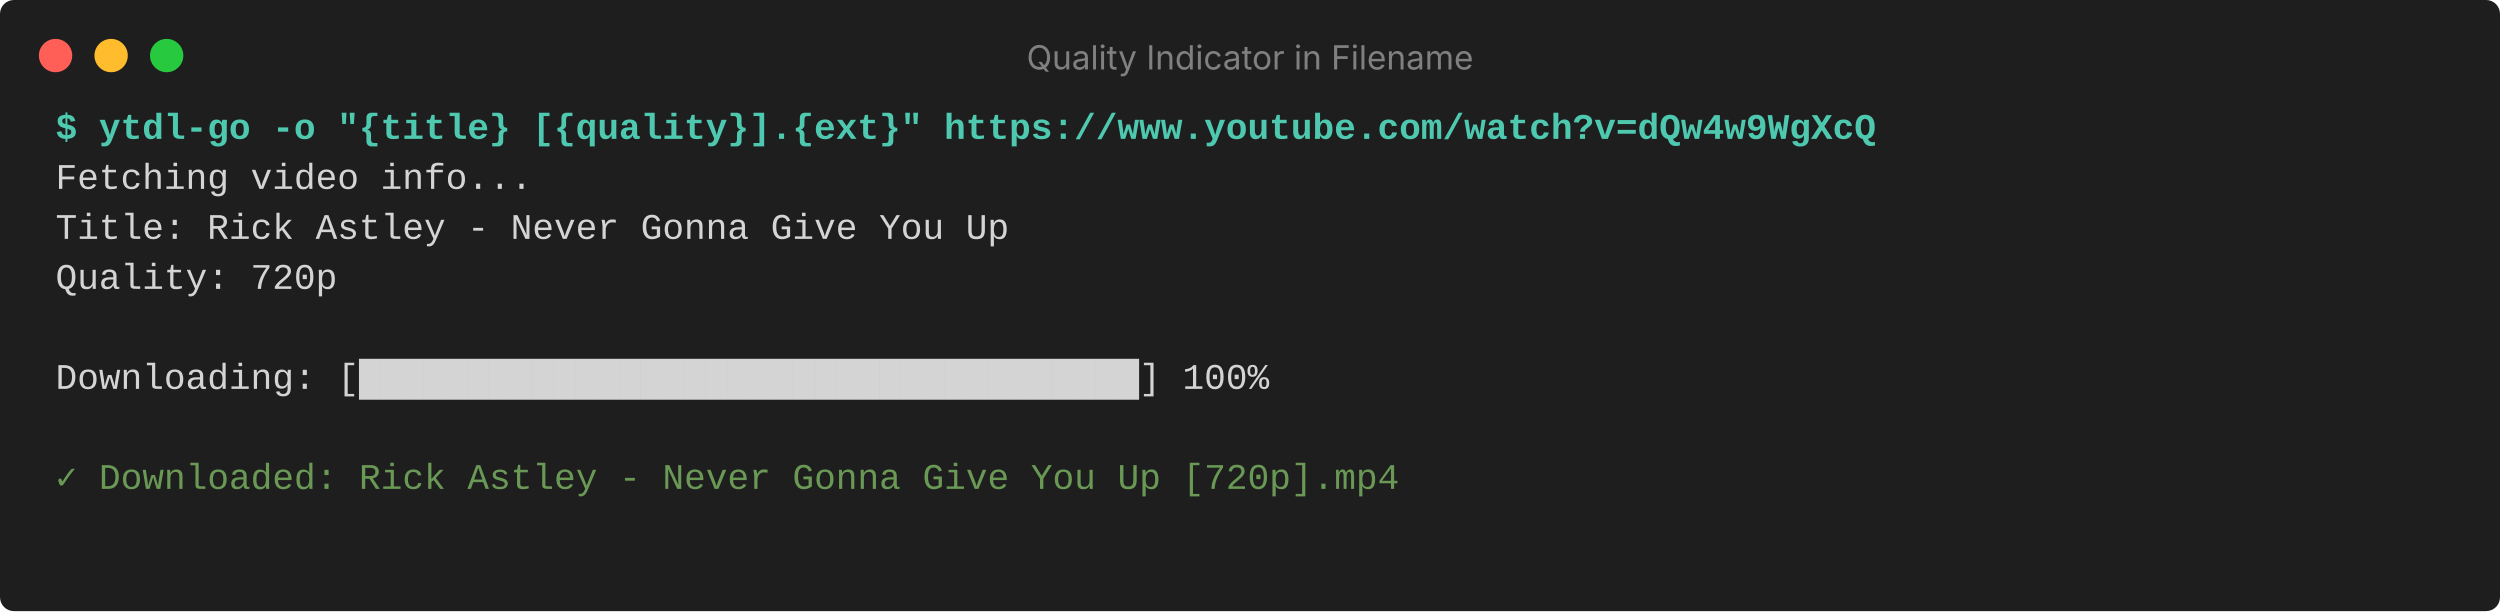
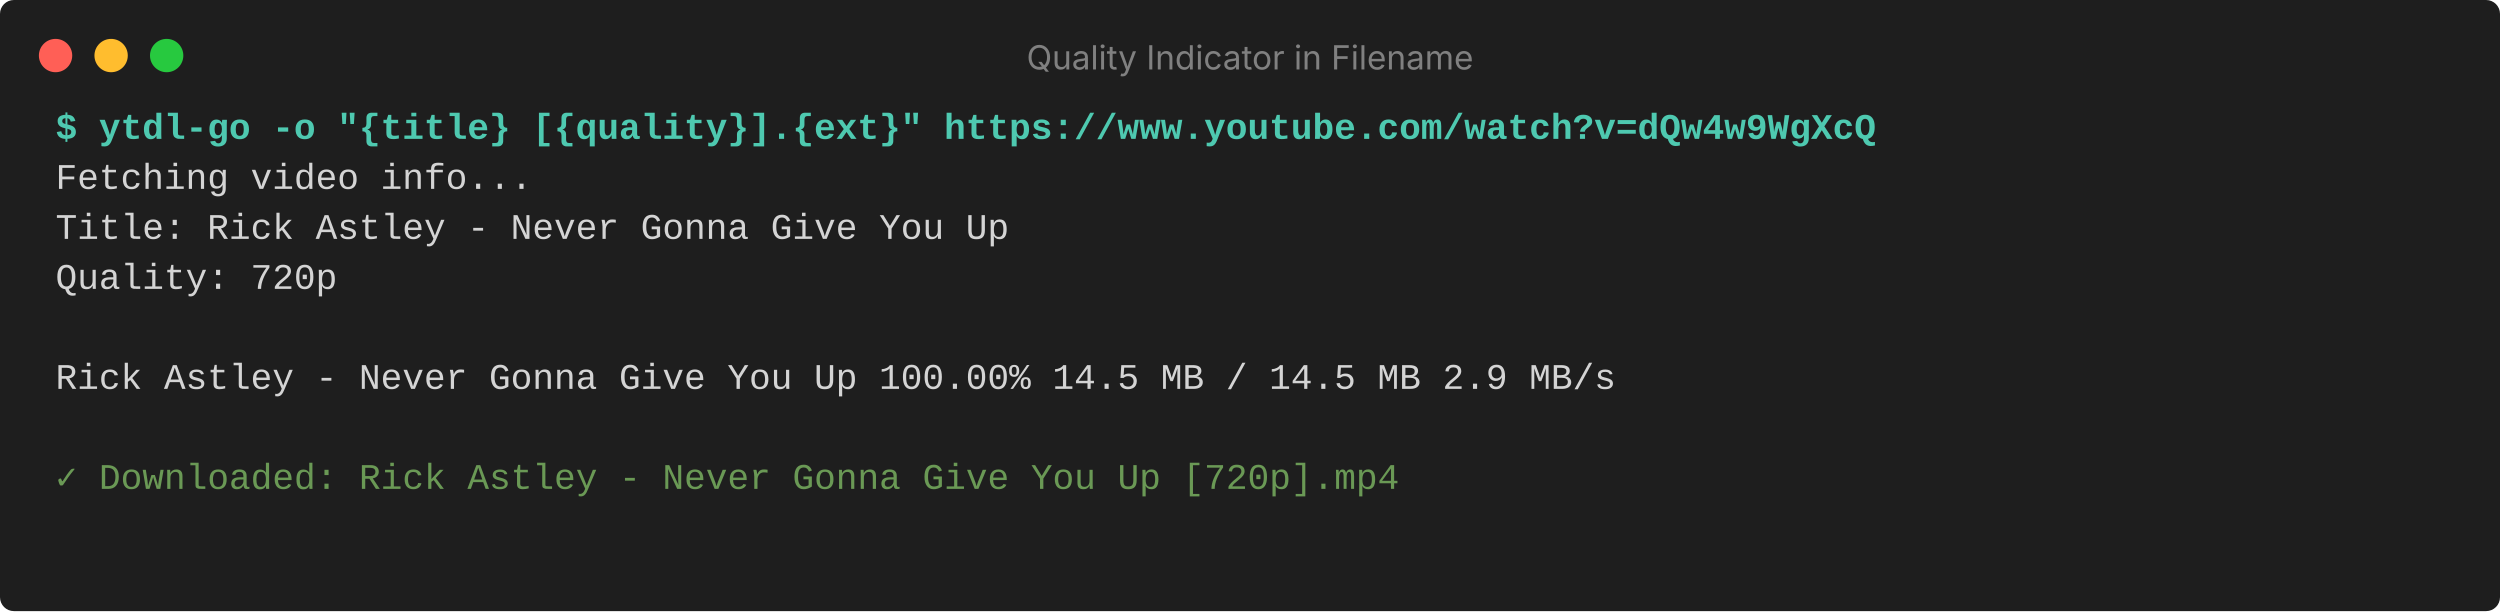
<svg xmlns="http://www.w3.org/2000/svg" width="900" height="220" viewBox="0 0 900 220">
  <defs>
    <style>
      .terminal-bg { fill: #1e1e1e; }
      .terminal-text { fill: #d4d4d4; font-family: 'Consolas', 'Monaco', 'Courier New', monospace; font-size: 13px; }
      .terminal-prompt { fill: #4ec9b0; font-weight: bold; font-family: 'Consolas', 'Monaco', 'Courier New', monospace; font-size: 13px; }
      .terminal-success { fill: #6a9955; font-family: 'Consolas', 'Monaco', 'Courier New', monospace; font-size: 13px; }
      .terminal-info { fill: #569cd6; font-family: 'Consolas', 'Monaco', 'Courier New', monospace; font-size: 13px; }
      .terminal-error { fill: #f48771; font-family: 'Consolas', 'Monaco', 'Courier New', monospace; font-size: 13px; }
      .terminal-warning { fill: #ce9178; font-family: 'Consolas', 'Monaco', 'Courier New', monospace; font-size: 13px; }
      .terminal-header { fill: #808080; font-size: 12px; font-family: -apple-system, BlinkMacSystemFont, 'Segoe UI', sans-serif; }
    </style>
  </defs>
  <rect class="terminal-bg" width="900" height="220" rx="5" />
  <circle cx="20" cy="20" r="6" fill="#ff5f56" />
  <circle cx="40" cy="20" r="6" fill="#ffbd2e" />
  <circle cx="60" cy="20" r="6" fill="#27c93f" />
  <text class="terminal-header" x="450" y="25" text-anchor="middle">Quality Indicator in Filename</text>
  <text class="terminal-prompt" x="20" y="50">$ ytdl-go -o "{title} [{quality}].{ext}" https://www.youtube.com/watch?v=dQw4w9WgXcQ</text>
  <text class="terminal-text" x="20" y="68">Fetching video info...</text>
  <text class="terminal-text" x="20" y="86">Title: Rick Astley - Never Gonna Give You Up</text>
  <text class="terminal-text" x="20" y="104">Quality: 720p</text>
  <text class="terminal-text" x="20" y="122" />
-   <text class="terminal-text" x="20" y="140">Downloading: [████████████████████████████████████] 100%</text>
+   <text class="terminal-text" x="20" y="140">Rick Astley - Never Gonna Give You Up 100.00%   14.5 MB /   14.5 MB   2.9 MB/s</text>
  <text class="terminal-text" x="20" y="158" />
  <text class="terminal-success" x="20" y="176">✓ Downloaded: Rick Astley - Never Gonna Give You Up [720p].mp4</text>
</svg>
